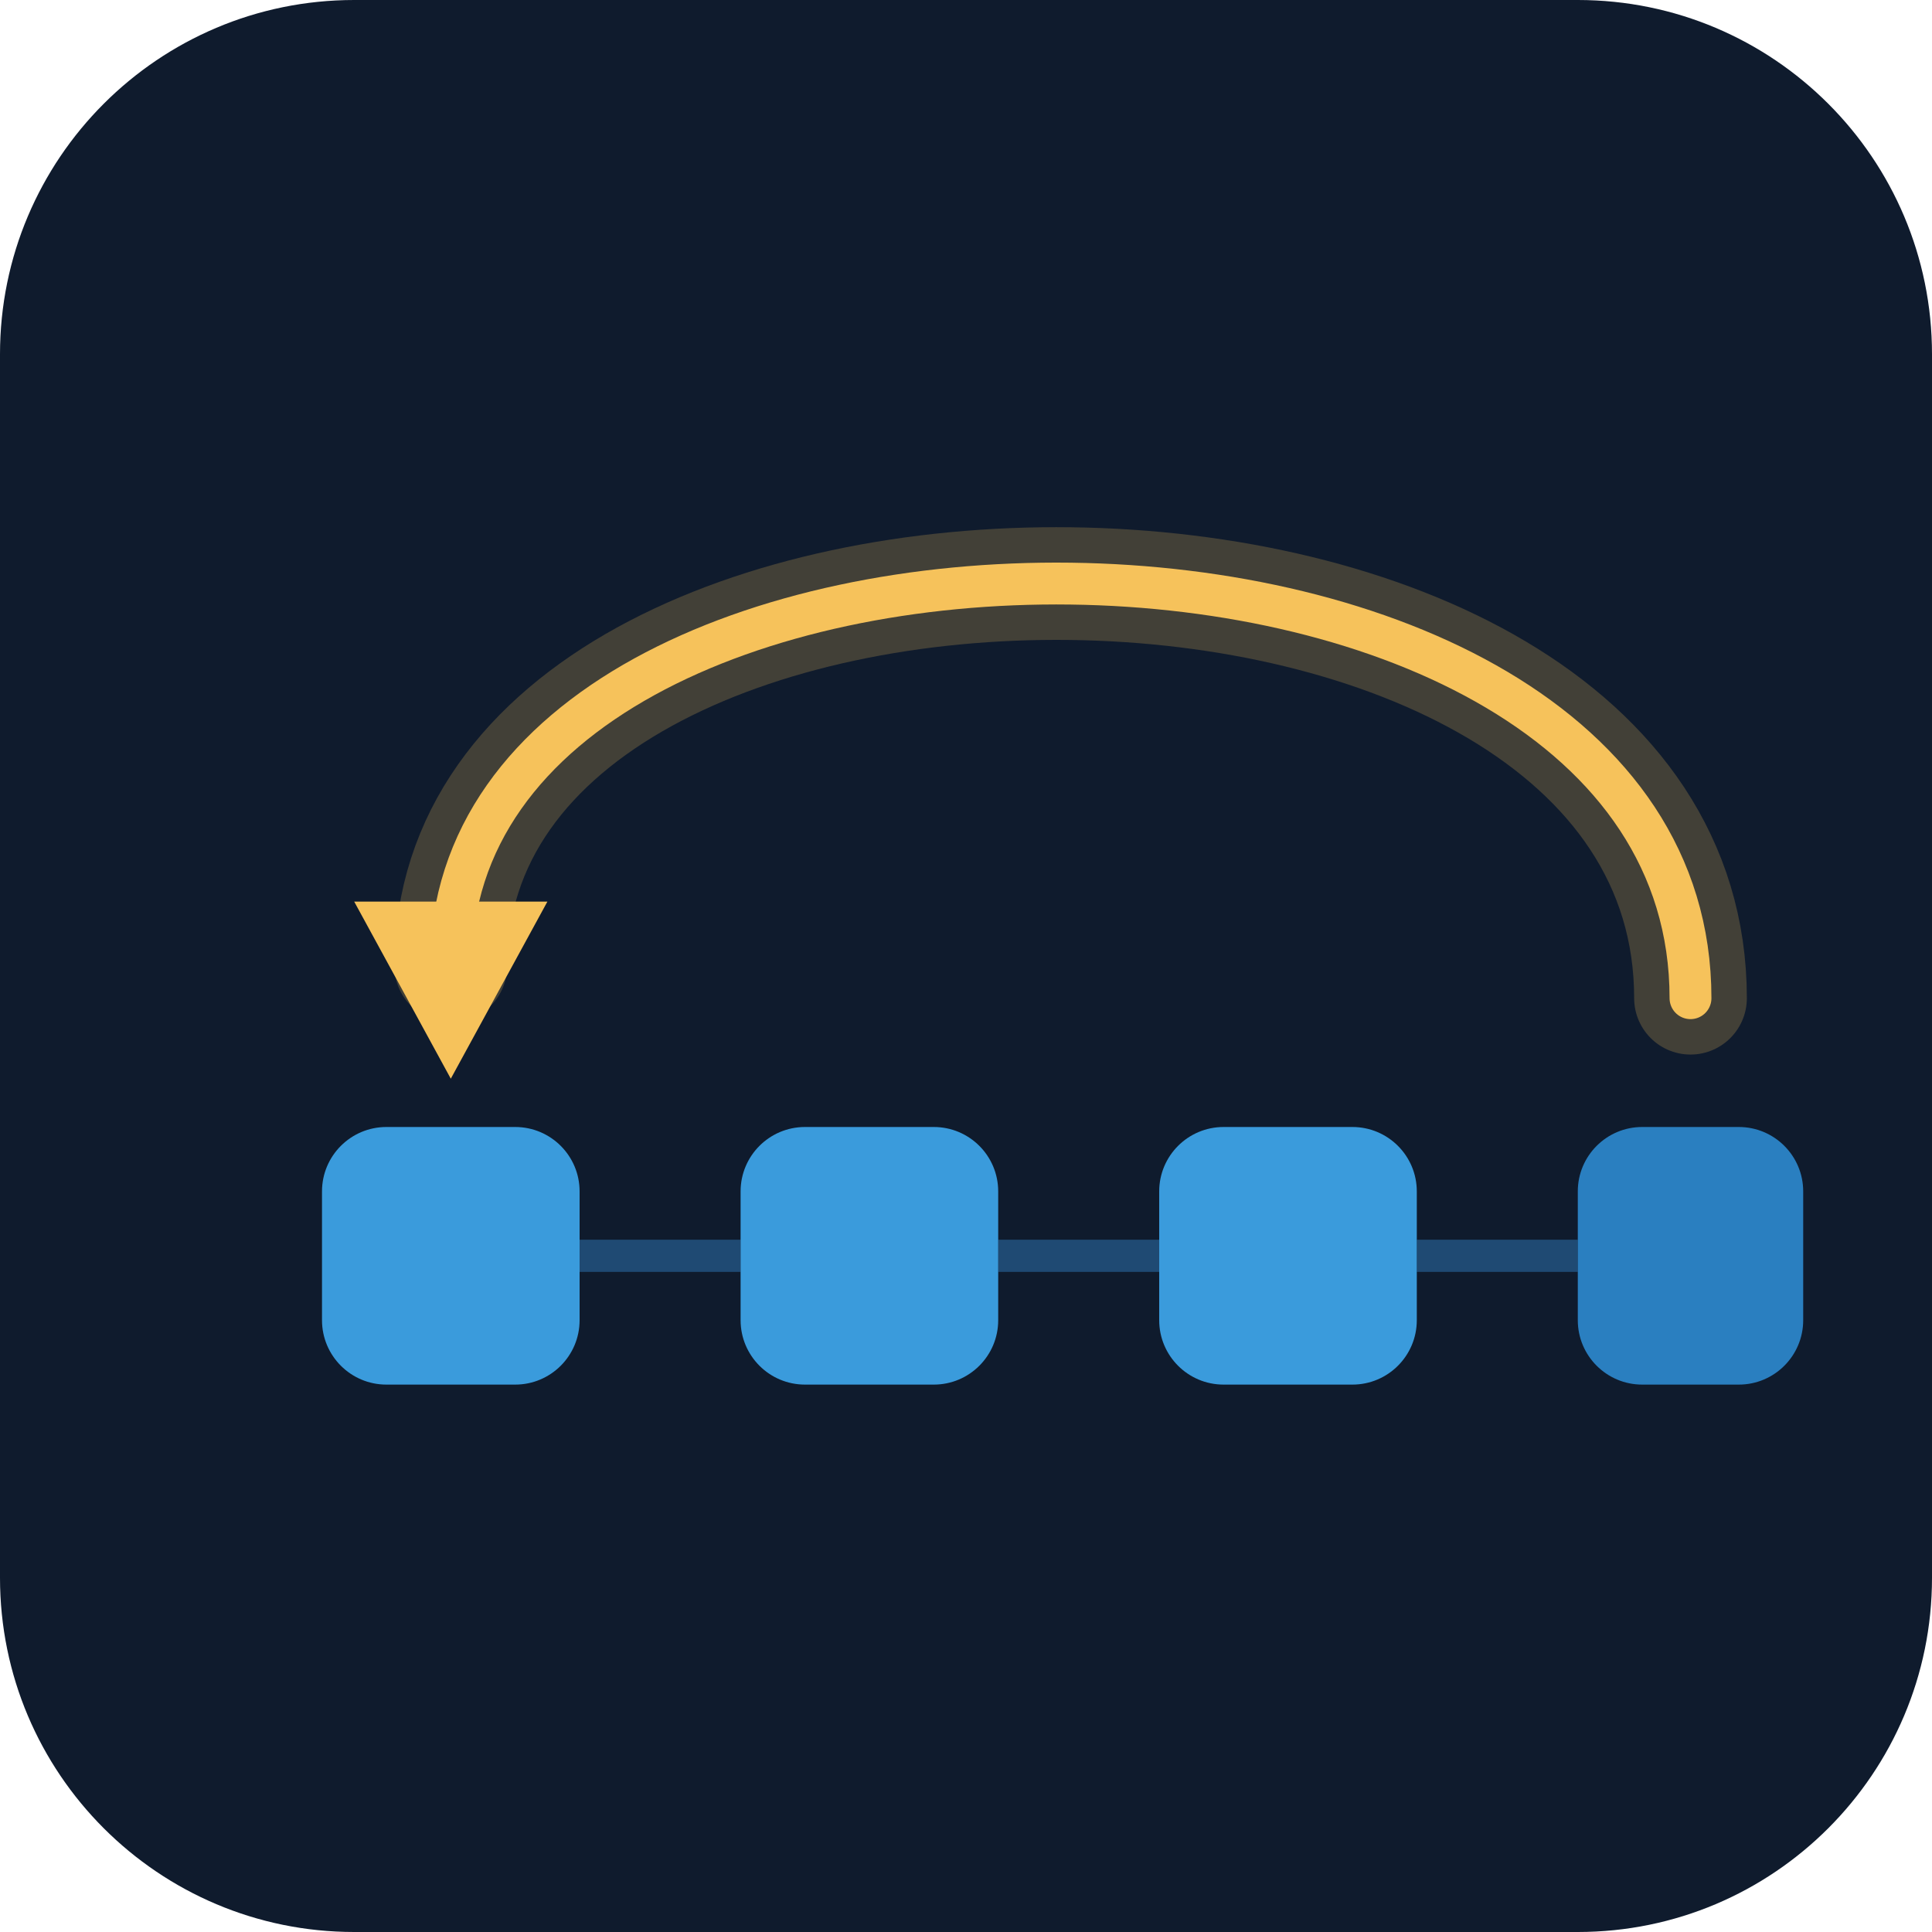
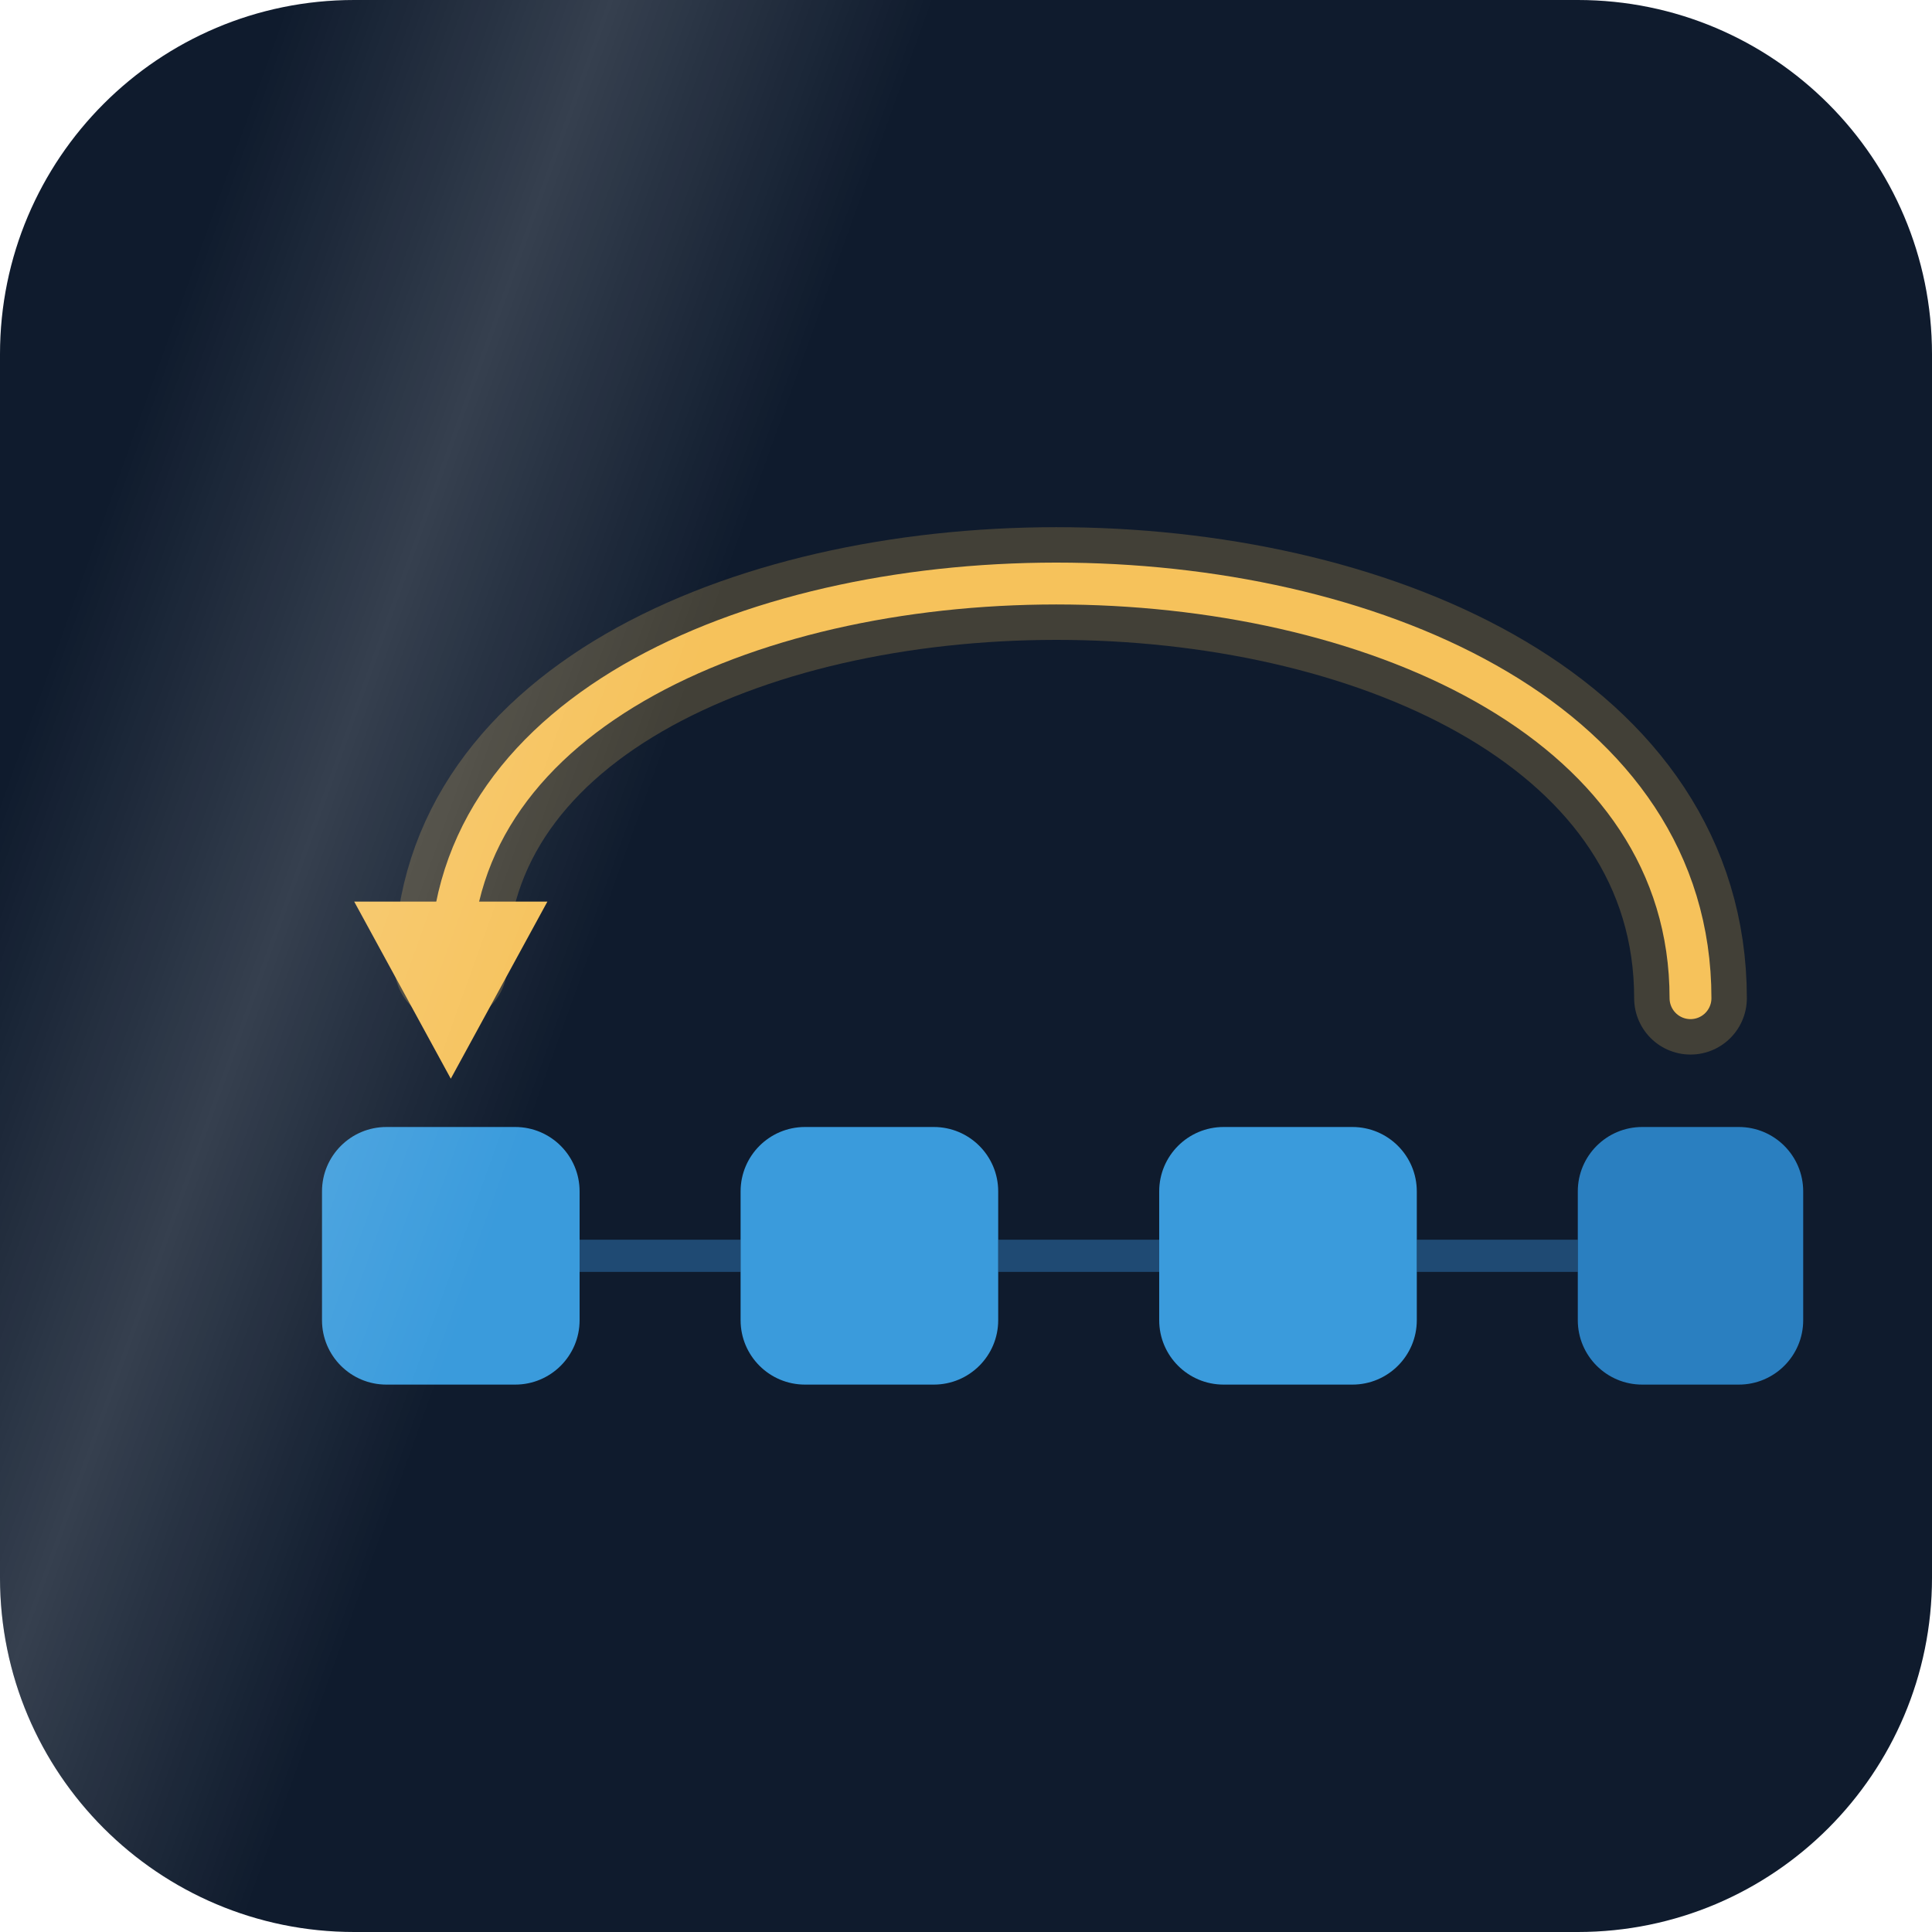
<svg xmlns="http://www.w3.org/2000/svg" viewBox="0 0 120 120" width="120" height="120" role="img">
+   <style>@keyframes tw{0%,100%{opacity:1}50%{opacity:.35}}@keyframes shine{0%,52%{transform:translateX(-80px)}100%{transform:translateX(200px)}}.tw{animation:tw 3.4s ease-in-out infinite}.shine{animation:shine 9s ease-in-out infinite;animation-delay:-8s}@media (prefers-reduced-motion: reduce){.tw,.shine{animation:none}.shine-g{display:none}}</style>
+   <defs>
+     <clipPath id="tile-clip">
+       <rect width="120" height="120" rx="22" />
+     </clipPath>
+     <linearGradient id="tile-shine" x1="0" x2="1" y1="0" y2="0">
+       <stop offset="0" stop-color="#fff" stop-opacity="0" />
+       <stop offset="0.5" stop-color="#fff" stop-opacity="0.16" />
+       <stop offset="1" stop-color="#fff" stop-opacity="0" />
+     </linearGradient>
+   </defs>
  <rect width="120" height="120" rx="22" fill="#0f1b2d" />
  <line x1="36" y1="78" x2="46" y2="78" stroke="#1f4a73" stroke-width="2" />
  <line x1="62" y1="78" x2="72" y2="78" stroke="#1f4a73" stroke-width="2" />
  <line x1="88" y1="78" x2="98" y2="78" stroke="#1f4a73" stroke-width="2" />
-   <rect x="20" y="70" width="16" height="16" rx="4" fill="#3a9bdc" />
-   <rect x="46" y="70" width="16" height="16" rx="4" fill="#3a9bdc" />
-   <rect x="72" y="70" width="16" height="16" rx="4" fill="#3a9bdc" />
-   <rect x="98" y="70" width="14" height="16" rx="4" fill="#2a7fc0" />
+   <g class="tw" style="animation-delay:0.31s">
+     <rect x="20" y="70" width="16" height="16" rx="4" fill="#3a9bdc" />
+   </g>
+   <g class="tw" style="animation-delay:0.74s">
+     <rect x="46" y="70" width="16" height="16" rx="4" fill="#3a9bdc" />
+   </g>
+   <g class="tw" style="animation-delay:1.17s">
+     <rect x="72" y="70" width="16" height="16" rx="4" fill="#3a9bdc" />
+   </g>
+   <g class="tw" style="animation-delay:1.60s">
+     <rect x="98" y="70" width="14" height="16" rx="4" fill="#2a7fc0" />
+   </g>
  <path d="M105 62 C 105 28, 28 28, 28 60" fill="none" stroke="#f6c25b" stroke-width="7" stroke-linecap="round" opacity="0.22" />
  <path d="M105 62 C 105 28, 28 28, 28 60" fill="none" stroke="#f6c25b" stroke-width="2.6" stroke-linecap="round" />
  <path d="M22 56 L34 56 L28 67 Z" fill="#f6c25b" />
+   <g class="shine-g" clip-path="url(#tile-clip)">
+     <g transform="rotate(20 60 60)">
+       <rect class="shine" x="0" y="-30" width="38" height="180" fill="url(#tile-shine)" />
+     </g>
+   </g>
</svg>
